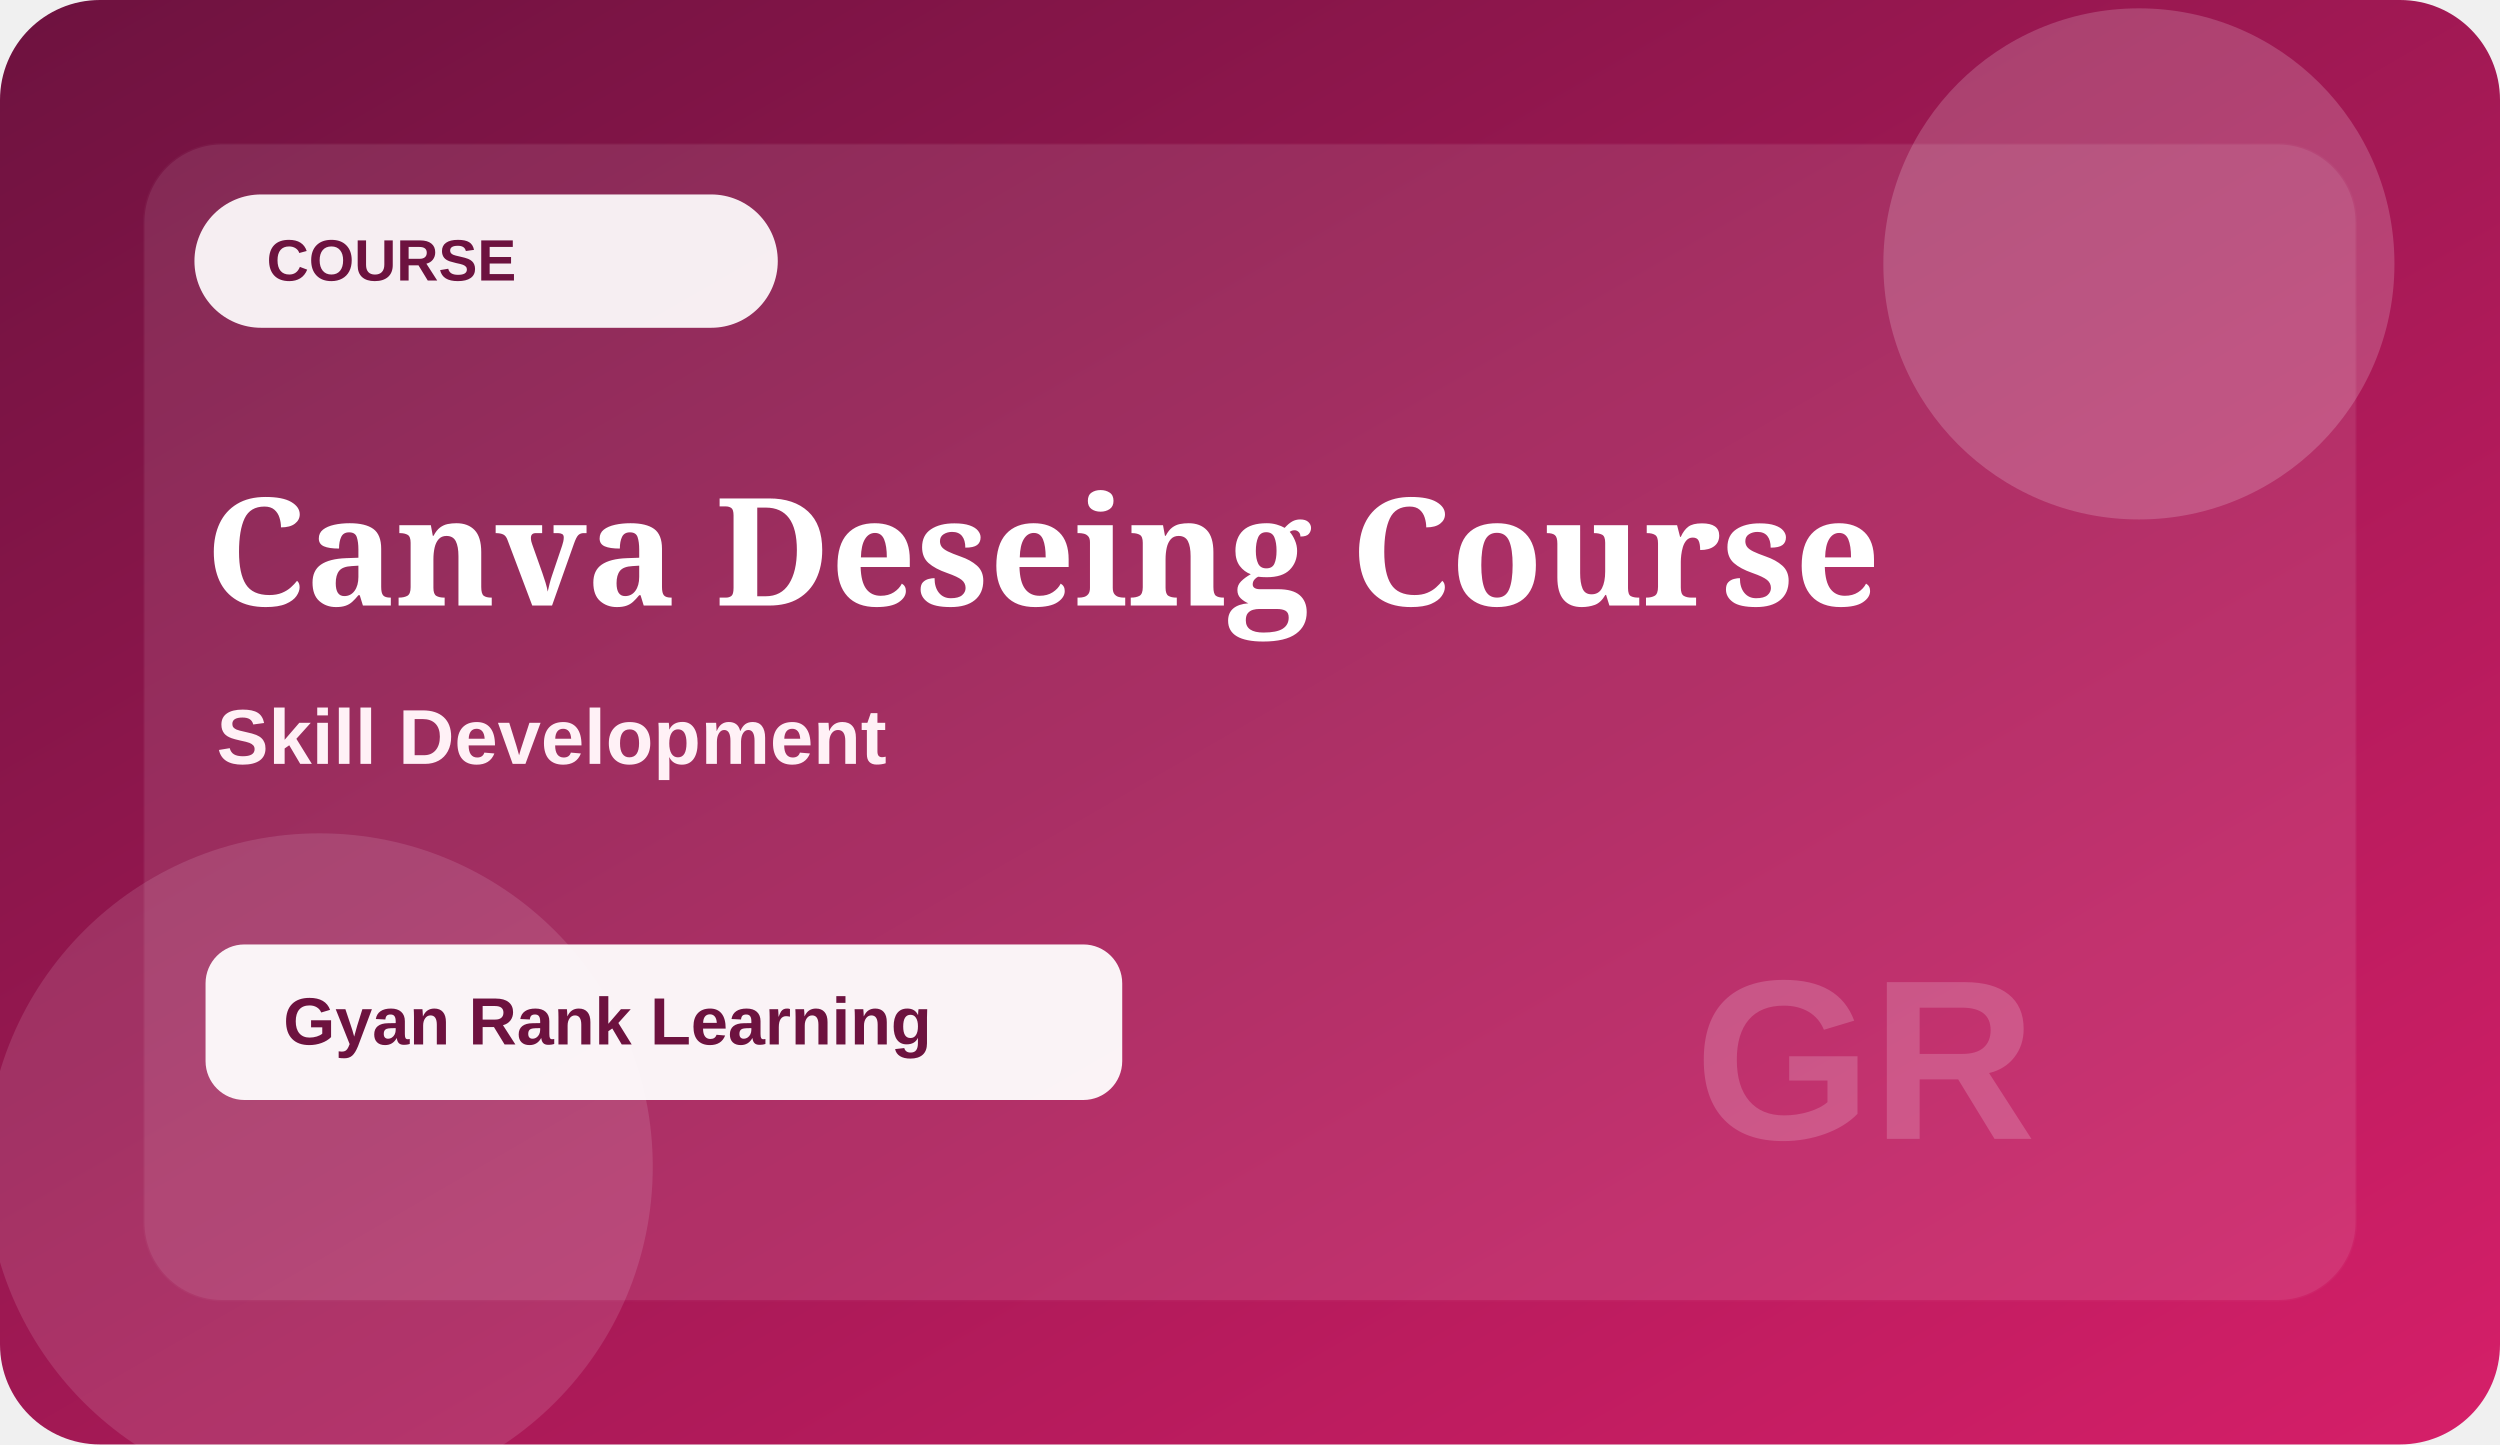
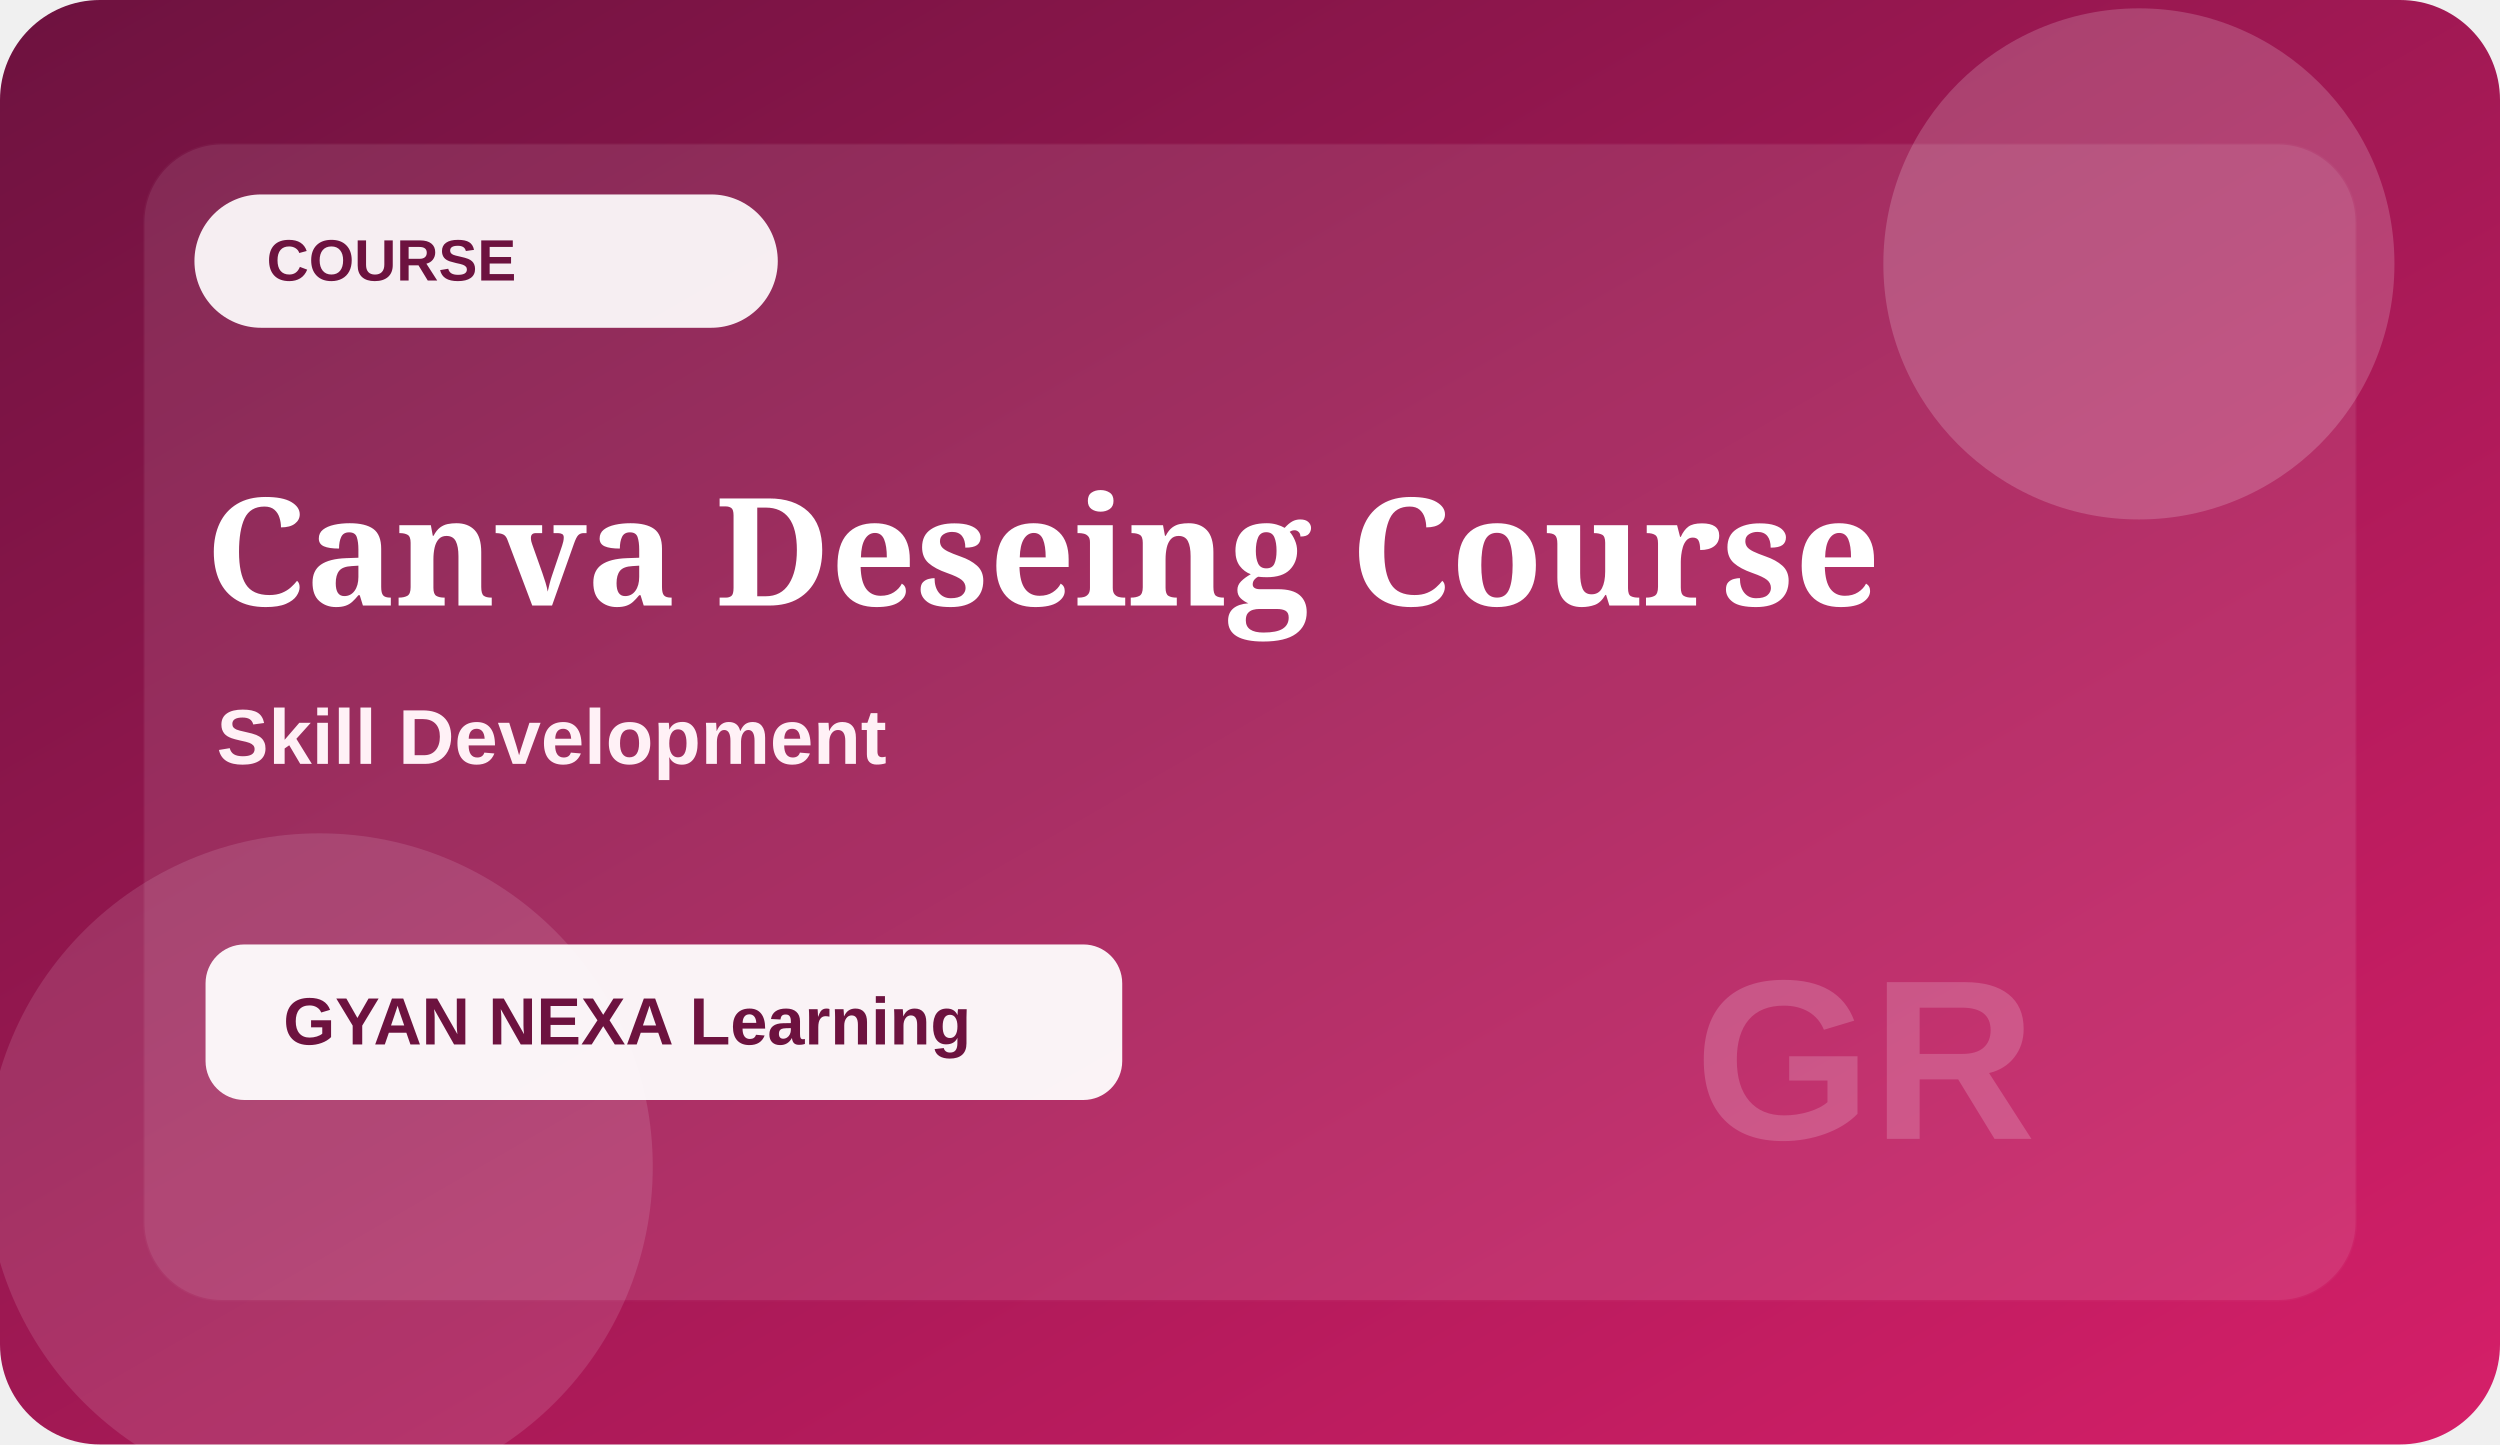
<svg xmlns="http://www.w3.org/2000/svg" width="900" height="520" viewBox="0 0 900 520">
  <defs>
    <linearGradient id="g" x1="0" y1="0" x2="1" y2="1">
      <stop stop-color="#6d123f" />
      <stop offset="1" stop-color="#d61f69" />
    </linearGradient>
  </defs>
  <rect width="900" height="520" rx="36" fill="url(#g)" />
  <circle cx="770" cy="95" r="92" fill="#ffffff" opacity=".18" />
  <circle cx="115" cy="420" r="120" fill="#ffffff" opacity=".12" />
  <rect x="52" y="52" width="796" height="416" rx="28" fill="#ffffff" opacity=".10" stroke="#ffffff" stroke-opacity=".28" />
  <rect x="70" y="70" width="210" height="48" rx="24" fill="#ffffff" opacity=".92" />
  <text x="96" y="101" font-family="Arial, sans-serif" font-size="21" font-weight="800" fill="#6d123f">COURSE</text>
  <text x="74" y="218" font-family="Georgia, serif" font-size="54" font-weight="800" fill="#ffffff">Canva Deseing Course</text>
  <text x="78" y="275" font-family="Arial, sans-serif" font-size="28" font-weight="700" fill="#fff1f6">Skill Development</text>
  <rect x="74" y="340" width="330" height="56" rx="14" fill="#ffffff" opacity=".94" />
-   <text x="102" y="376" font-family="Arial, sans-serif" font-size="24" font-weight="800" fill="#6d123f">Gyan Rank Learning</text>
+   <text x="102" y="376" font-family="Arial, sans-serif" font-size="24" font-weight="800" fill="#6d123f">GYAN NEXA Learning</text>
  <text x="610" y="410" font-family="Arial, sans-serif" font-size="82" font-weight="900" fill="#ffffff" opacity=".18">GR</text>
</svg>
